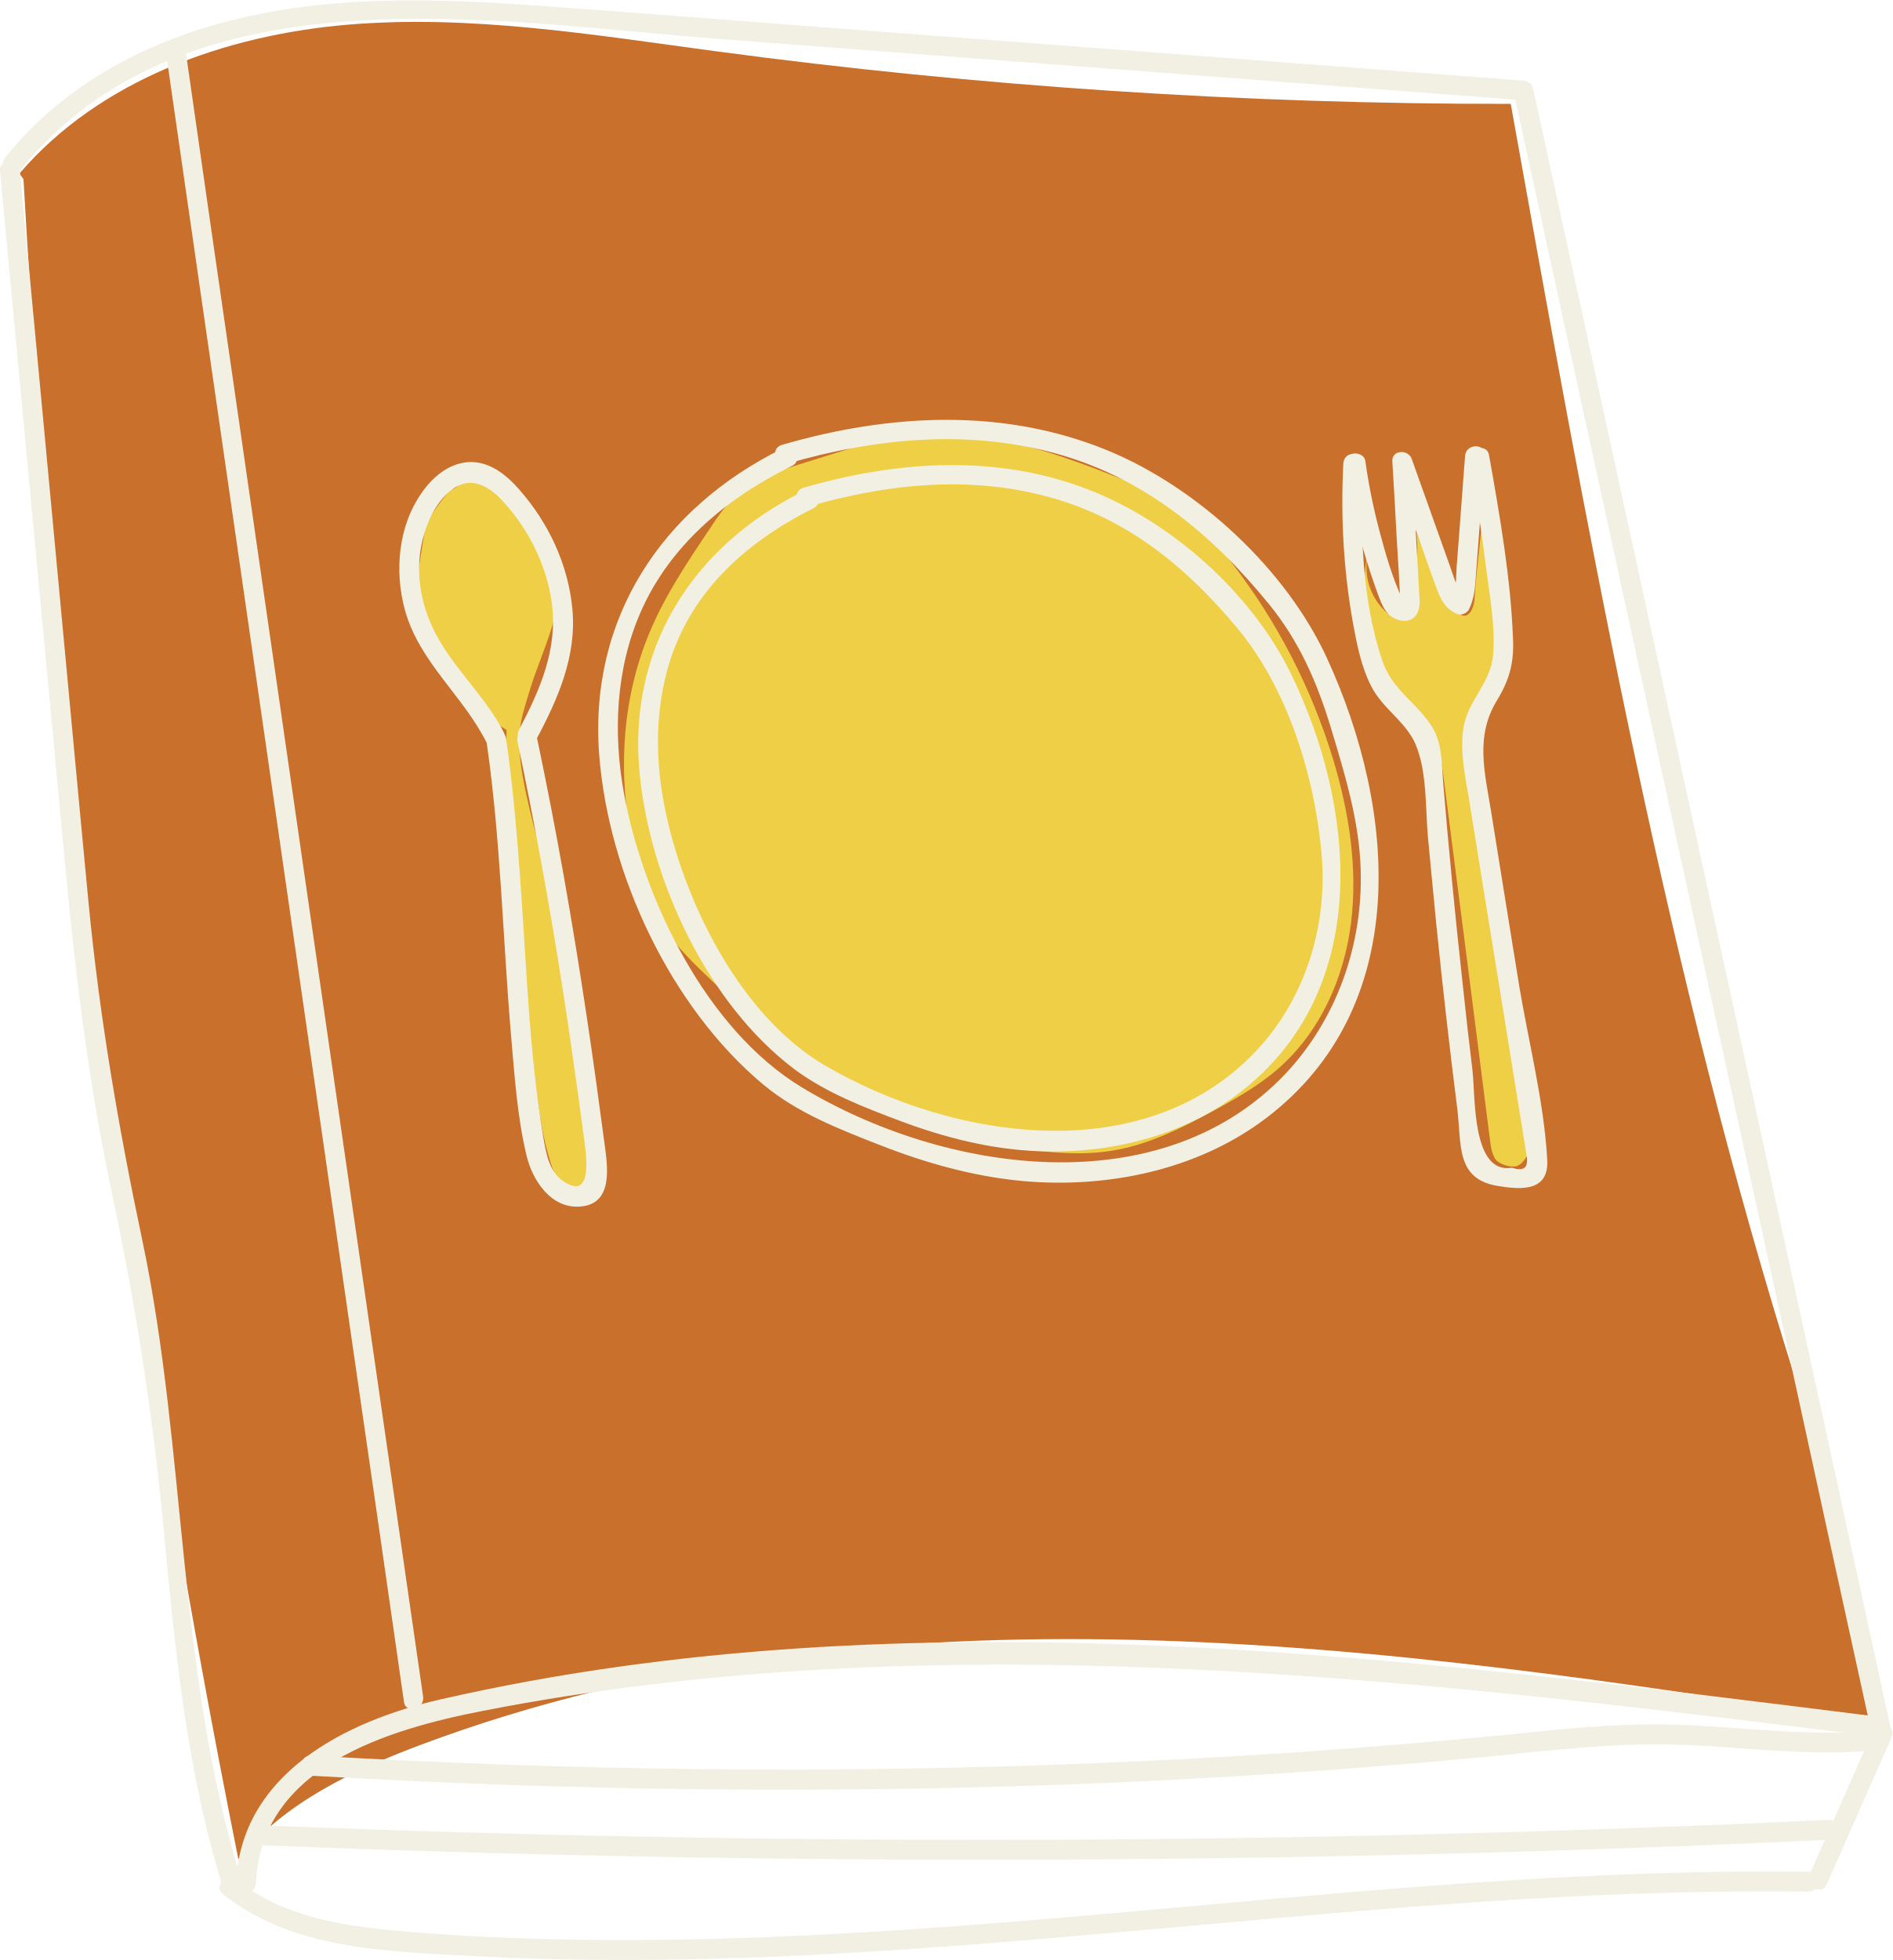
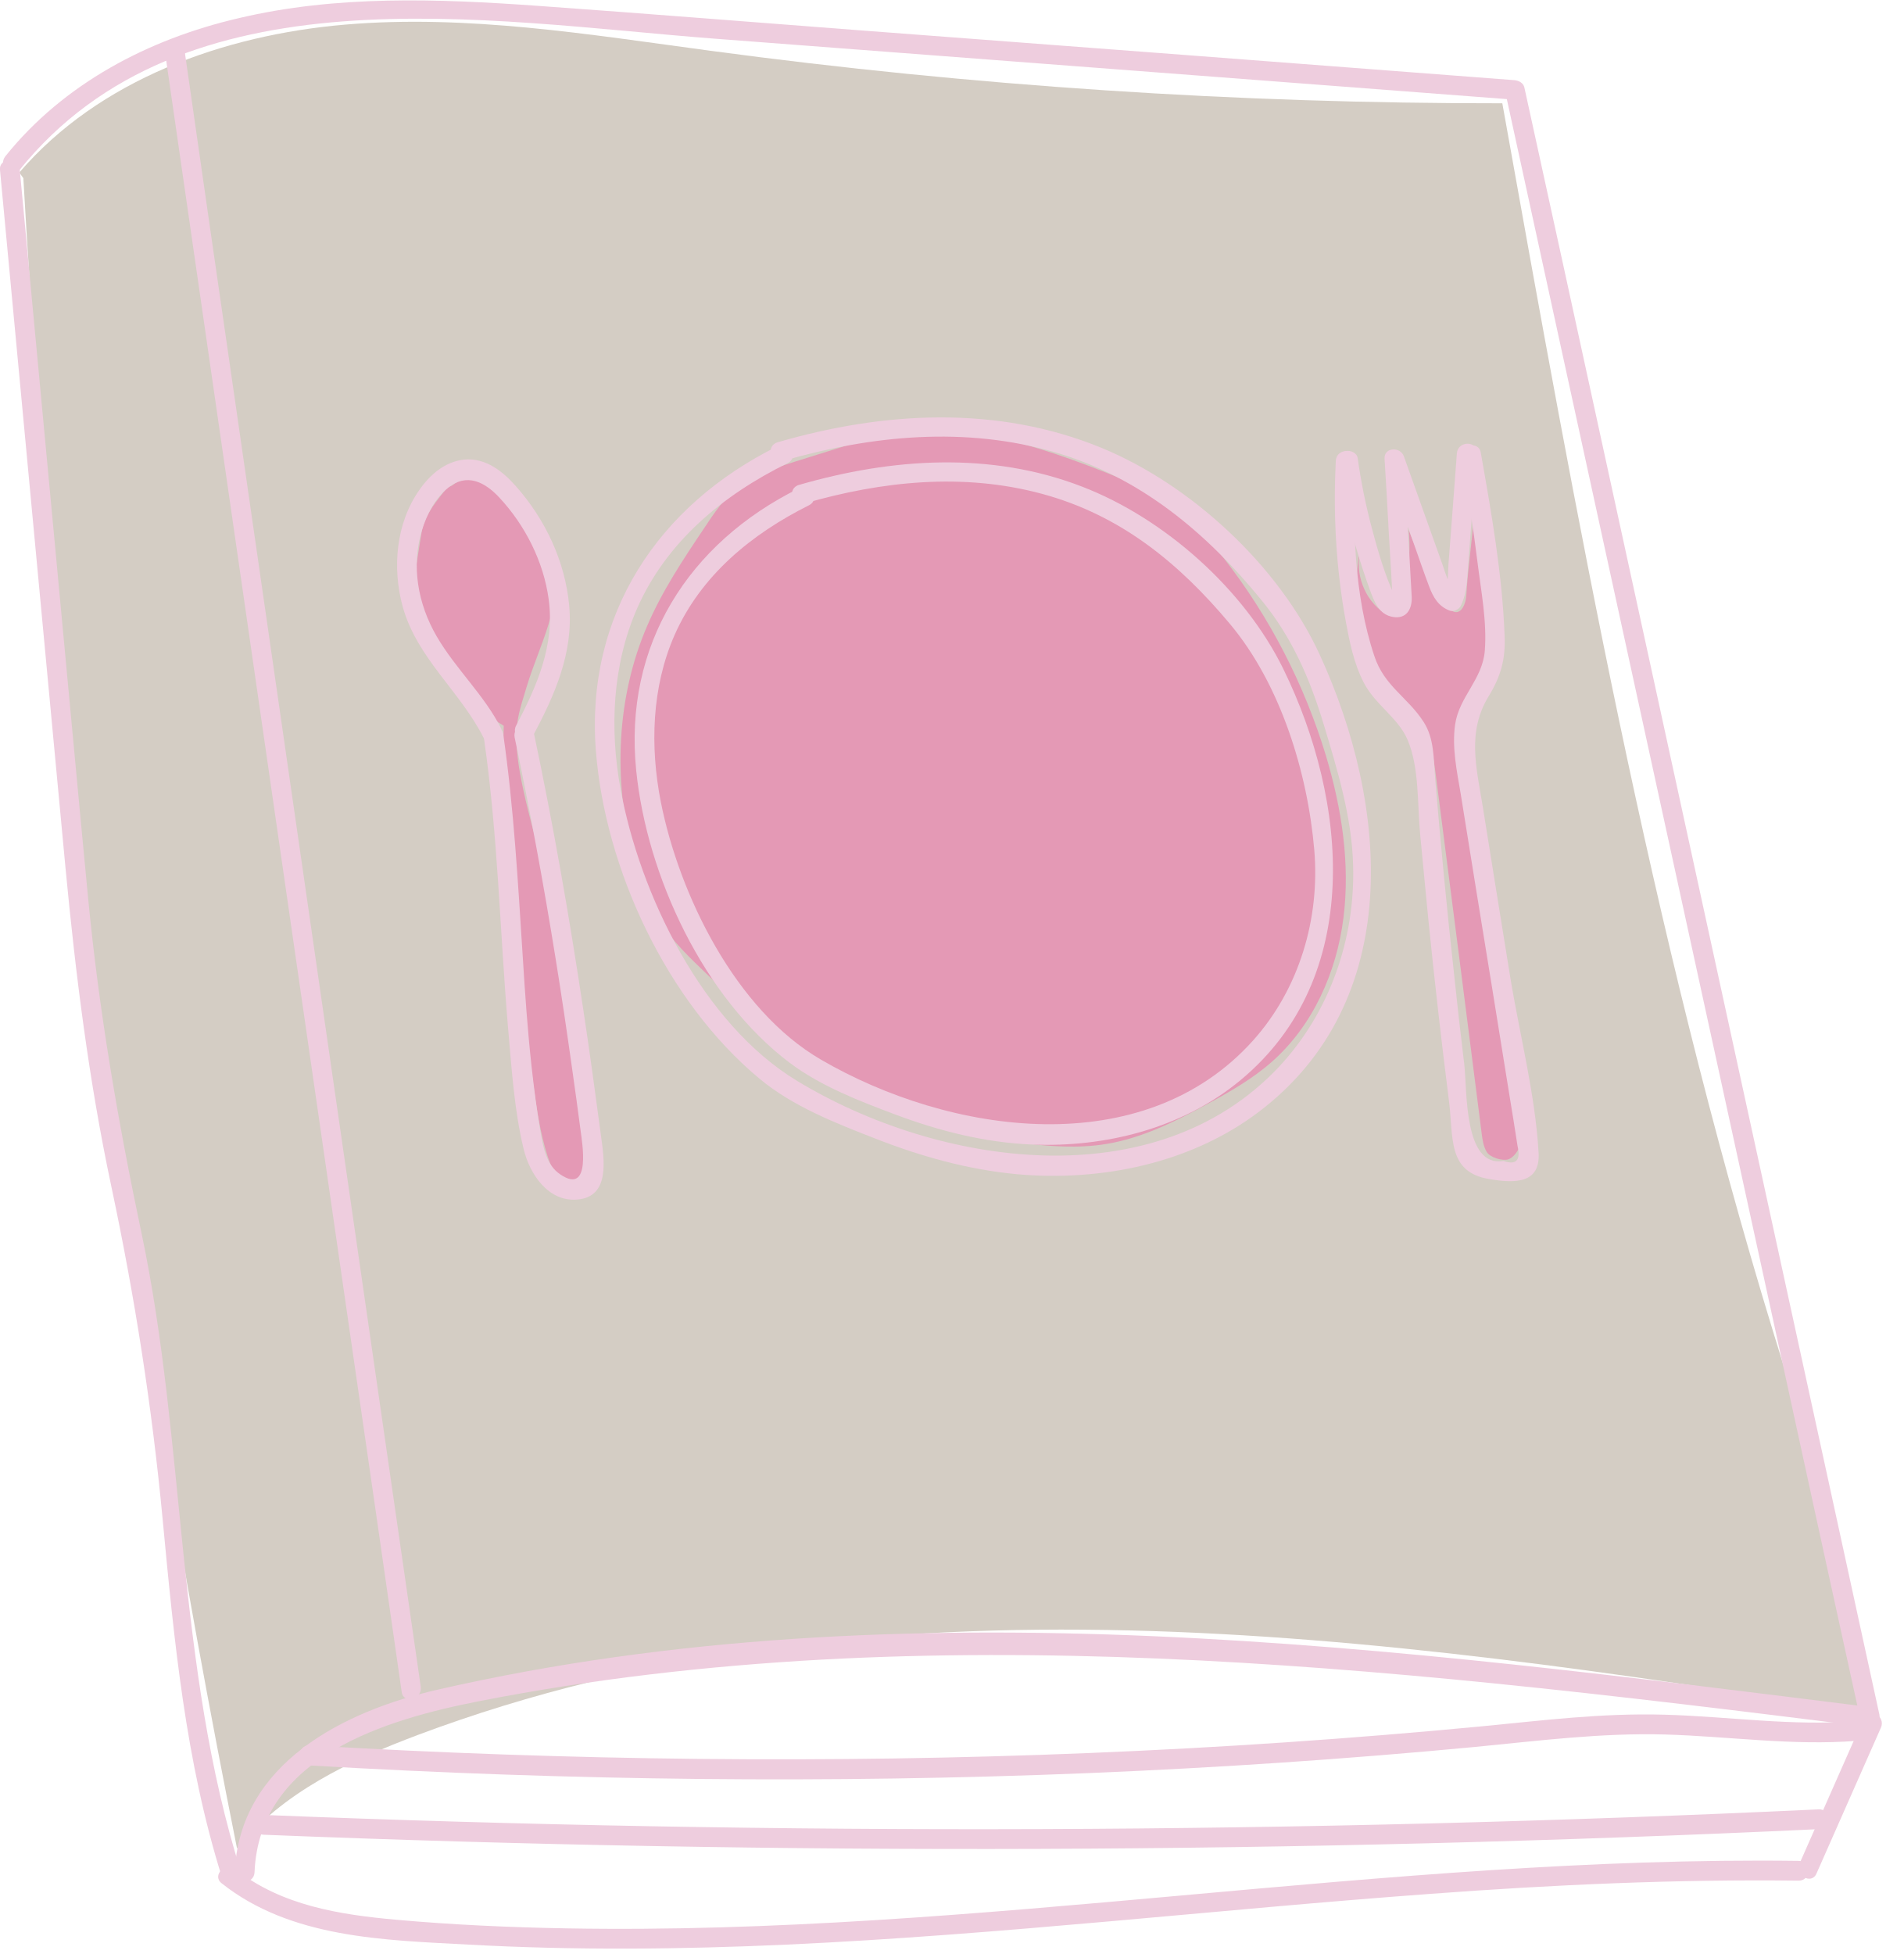
- <svg xmlns="http://www.w3.org/2000/svg" id="Capa_2" data-name="Capa 2" viewBox="0 0 74.16 76.79">
-   <defs>
-     <style>
-       .cls-1 {
-         fill: #f2f0e3;
-       }
- 
-       .cls-1, .cls-2, .cls-3 {
-         stroke-width: 0px;
-       }
- 
-       .cls-2 {
-         fill: #c9702c;
-       }
- 
-       .cls-3 {
-         fill: #efcf45;
-       }
-     </style>
-   </defs>
-   <g id="Dark_Version" data-name="Dark Version">
-     <g>
-       <path class="cls-2" d="M.76,6.8C3.9,3.14,8.8,1.38,13.6.97c4.8-.41,9.62.39,14.39,1.03,10.34,1.39,20.78,2.08,31.21,2.07,2.91,16.26,5.83,32.57,10.66,48.37,1.5,4.92,3.21,9.86,3.41,15-18.93-3.02-38.87-5.8-56.81.93-2.66,1-5.33,2.27-7.12,4.47C5,51.14,2.18,29.12.92,7.02" />
-       <g>
-         <path class="cls-3" d="M53.63,21.49c-.51,2.28.19,4.79,1.79,6.48.22.23.46.45.64.72.35.52.43,1.16.51,1.78.61,4.74,1.22,9.48,1.82,14.22.03.24.07.5.2.71s.59.35.83.29c.42-.12.74-1.01.64-1.44-.91-4.19-1.39-8.37-2.09-12.6-.16-.98.11-2.22.03-3.21-.03-.34-.19-.51-.06-.82.11-.25.28-.47.45-.69.71-.92.66-2.17.6-3.33-.07-1.15-.93-2.82-.84-3.97-.06.98-.32,2.86-.37,3.85-.02.31-.19.72-.48.63-.1-.03-.17-.13-.23-.22-.64-.93-1.16-1.94-1.56-3.01.1,1.04-.04,2.1-.38,3.09-.04.11-.09.23-.2.28-.13.06-.27-.01-.38-.09-.79-.53-1.18-1.58-.93-2.5" />
-         <path class="cls-3" d="M33.41,17.54l-2.11.66c-.79.25-1.6.5-2.24,1.02-.53.42-.92,1-1.29,1.56-.84,1.25-1.68,2.51-2.27,3.89-1.21,2.81-1.33,6.03-.58,8.99.23.91.54,1.82,1.05,2.61.52.82,1.24,1.5,1.94,2.17,1.8,1.71,3.63,3.44,5.81,4.62,2.02,1.09,4.28,1.68,6.56,1.98,1.1.14,2.22.22,3.31.04,1.41-.23,2.71-.88,3.96-1.56.9-.49,1.8-1,2.57-1.68,1.62-1.43,2.55-3.53,2.82-5.67s-.07-4.32-.69-6.39c-.85-2.81-2.22-5.47-4.03-7.79-.6-.76-1.24-1.5-2.03-2.06-.77-.55-1.64-.92-2.51-1.27-1.81-.72-3.67-1.36-5.59-1.62-1.93-.26-3.95-.12-5.73.67" />
-         <path class="cls-1" d="M.76,6.71C7.22-1.32,19.14.83,28.11,1.52c10.53.8,21.06,1.61,31.59,2.41l-.38-.29c3.62,16.6,7.24,33.19,10.86,49.79,1.04,4.78,2.08,9.55,3.13,14.33l.38-.49c-18.53-2.31-37.97-4.91-56.43-.69-3.69.84-7.83,2.9-8.01,7.2-.02.5.76.5.78,0,.19-4.57,5.2-6.03,8.89-6.75,4.44-.87,8.94-1.38,13.45-1.63,8.82-.48,17.66.05,26.44.93,4.97.5,9.92,1.11,14.87,1.73.27.03.42-.27.38-.49-3.62-16.6-7.24-33.19-10.86-49.79-1.04-4.78-2.08-9.55-3.13-14.33-.04-.18-.21-.27-.38-.29-8.62-.66-17.24-1.32-25.87-1.97-4.21-.32-8.42-.66-12.63-.96-3.92-.28-7.94-.43-11.8.49C5.86,1.54,2.51,3.29.21,6.16c-.31.39.24.94.55.55h0Z" />
-         <path class="cls-1" d="M0,6.7c.86,9.16,1.72,18.33,2.58,27.49.4,4.22.92,8.38,1.8,12.53.93,4.37,1.61,8.71,2.03,13.16.45,4.76.9,9.53,2.34,14.11.15.48.9.27.75-.21-2.57-8.13-2.17-16.86-3.92-25.17-.93-4.4-1.68-8.76-2.11-13.24s-.83-8.87-1.25-13.31c-.48-5.12-.96-10.24-1.44-15.36-.05-.49-.83-.5-.78,0H0Z" />
-         <path class="cls-1" d="M6.51,2.11c2.42,16.76,4.84,33.52,7.26,50.28.69,4.76,1.38,9.53,2.06,14.29.07.49.82.28.75-.21-2.42-16.76-4.84-33.52-7.26-50.28-.69-4.76-1.38-9.53-2.06-14.29-.07-.49-.82-.28-.75.21h0Z" />
-         <path class="cls-1" d="M8.73,74.21c2.73,2.17,6.4,2.24,9.73,2.42,4.18.23,8.37.19,12.55,0,8.47-.39,16.9-1.38,25.36-2,4.83-.36,9.67-.58,14.51-.52.5,0,.5-.77,0-.78-16.24-.21-32.32,2.95-48.56,2.66-2.24-.04-4.48-.14-6.71-.34s-4.52-.56-6.33-1.99c-.39-.31-.94.24-.55.55h0Z" />
-         <path class="cls-1" d="M73.45,67.69c-.85,1.92-1.69,3.83-2.54,5.75-.2.45.47.85.67.39.85-1.92,1.69-3.83,2.54-5.75.2-.45-.47-.85-.67-.39h0Z" />
-         <path class="cls-1" d="M12.2,69.57c10.23.6,20.48.72,30.72.3,5.08-.21,10.15-.55,15.21-1.03,2.48-.24,4.97-.56,7.47-.49s5.03.45,7.57.25c.5-.04.5-.82,0-.78-2.53.21-5.04-.18-7.57-.25s-4.82.23-7.23.46c-5.14.49-10.29.84-15.45,1.05-10.24.42-20.49.3-30.72-.3-.5-.03-.5.75,0,.78h0Z" />
-         <path class="cls-1" d="M10.38,72.3c20.42.82,40.87.74,61.29-.22.5-.02.5-.8,0-.78-20.41.96-40.87,1.04-61.29.22-.5-.02-.5.76,0,.78h0Z" />
-         <path class="cls-3" d="M19.55,28.41c-1.13-1.89-2.53-2.54-3.21-4.63-.15-.46.2-2.3.27-2.78.08-.6.47-1.1.84-1.57.09-.12.19-.24.33-.28.11-.04.56-.47.68-.44,1.51.35,3,2.05,3.36,3.55.37,1.51-.6,3.26-1.05,4.75-.13.44-.28.87-.36,1.32-.13.81-.02,1.64.14,2.45.2,1.01.48,2,.75,3,1.04,3.88,1.93,7.84,1.89,11.85,0,.31-.03.66-.28.85-.25.2-.63.12-.87-.09s-.36-.52-.46-.82c-.3-.94-.44-1.92-.57-2.89-.65-4.67-1.3-9.37-1.16-14.08" />
-         <g>
-           <path class="cls-1" d="M19.76,28.73c-.67-1.34-1.8-2.36-2.55-3.65s-1.01-2.79-.58-4.19c.19-.62.52-1.26,1.03-1.67.73-.59,1.44-.23,2.01.38,1.02,1.09,1.75,2.53,1.95,4.01.25,1.81-.46,3.42-1.28,4.98-.24.44.44.84.67.39.85-1.59,1.59-3.26,1.42-5.11-.16-1.75-.94-3.4-2.1-4.71-.52-.59-1.2-1.13-2.04-1.05-.75.08-1.34.59-1.76,1.19-.93,1.32-1.08,3.08-.66,4.61.57,2.05,2.29,3.35,3.21,5.21.22.45.89.06.67-.39h0Z" />
-           <path class="cls-1" d="M19.08,29.16c.54,3.76.62,7.56.94,11.34.14,1.57.24,3.22.61,4.76.23.98.96,2.11,2.12,2.01,1.32-.11,1.05-1.62.93-2.53-.22-1.64-.44-3.28-.69-4.92-.55-3.67-1.19-7.33-1.96-10.97-.1-.49-.85-.28-.75.21.61,2.9,1.15,5.82,1.62,8.75.23,1.42.44,2.85.64,4.27.12.83.23,1.65.34,2.48.05.41.44,2.56-.8,1.72-.57-.38-.68-1.11-.79-1.73-.14-.83-.25-1.67-.34-2.5-.16-1.44-.26-2.89-.35-4.34-.19-2.93-.35-5.87-.77-8.78-.07-.49-.82-.28-.75.21h0Z" />
-           <path class="cls-1" d="M52.64,18.15c-.11,2.12.01,4.24.39,6.33.15.81.32,1.66.7,2.4.45.89,1.36,1.39,1.74,2.28.46,1.09.38,2.51.49,3.69s.22,2.29.33,3.43c.24,2.38.51,4.75.81,7.12.18,1.43-.07,2.78,1.57,3.06,1.04.18,2.03.18,1.96-1.03-.13-2.3-.75-4.67-1.12-6.94s-.72-4.47-1.08-6.7c-.25-1.54-.63-2.94.23-4.35.48-.79.67-1.45.63-2.39-.09-2.41-.52-4.85-.94-7.22-.09-.49-.84-.28-.75.21.24,1.36.45,2.73.62,4.1.14,1.13.38,2.36.29,3.5s-1.01,1.81-1.17,2.91c-.13.91.07,1.84.22,2.73.41,2.55.82,5.1,1.24,7.66.18,1.12.36,2.23.54,3.35.1.64.21,1.28.31,1.91.05.32.1.64.15.96.13.56-.05.76-.55.59-1.58.27-1.43-2.78-1.55-3.82-.14-1.14-.27-2.29-.39-3.44-.29-2.61-.54-5.23-.76-7.85-.06-.75-.03-1.54-.45-2.19-.62-.97-1.55-1.41-1.94-2.59-.81-2.41-.87-5.19-.74-7.71.03-.5-.75-.5-.78,0h0Z" />
-           <path class="cls-1" d="M52.73,18.27c.16,1.12.4,2.23.71,3.32.16.55.34,1.1.54,1.65.17.46.35.97.9,1.07s.77-.32.75-.79c-.03-.6-.07-1.19-.1-1.79-.07-1.21-.14-2.43-.21-3.64l-.76.1c.39,1.1.79,2.2,1.18,3.31.19.54.38,1.09.58,1.62.16.42.36.77.8.94.15.06.37-.04.44-.18.2-.4.24-.82.27-1.26.04-.54.08-1.07.12-1.61.08-1.05.16-2.1.24-3.15.04-.5-.74-.5-.78,0-.07.97-.15,1.94-.22,2.92-.04.48-.07.95-.11,1.43-.03.41,0,.91-.19,1.28l.44-.18c-.13-.05-.2-.24-.24-.36-.09-.23-.17-.47-.25-.71l-.5-1.4c-.34-.95-.68-1.91-1.02-2.86-.14-.39-.79-.36-.76.1.06.99.12,1.99.17,2.98l.09,1.49.04.78c0,.05,0,.3.02.31l.15-.11s-.06-.03-.08-.06c-.39-.84-.65-1.75-.89-2.65s-.43-1.84-.56-2.77c-.03-.21-.29-.32-.48-.27-.22.06-.3.27-.27.48h0Z" />
-           <path class="cls-1" d="M31.7,19.84c3.05-.88,6.25-1.22,9.36-.38s5.41,2.74,7.41,5.13,3.06,5.87,3.32,8.9c.23,2.7-.59,5.48-2.41,7.51-4.34,4.84-11.96,3.71-17.04.75-3.35-1.95-5.57-6.47-6.3-10.15-.43-2.18-.36-4.52.54-6.57,1.04-2.36,3.04-3.99,5.3-5.12.45-.22.06-.89-.39-.67-4.37,2.16-6.92,6.19-6.42,11.12.42,4.16,2.66,8.97,6.06,11.53,1.23.92,2.74,1.5,4.18,2.04,1.71.64,3.49,1.09,5.32,1.17,2.93.13,5.98-.64,8.26-2.54,4.88-4.05,4.22-11.01,1.68-16.2-1.54-3.14-4.68-5.93-7.92-7.18-3.61-1.4-7.51-1.13-11.17-.07-.48.14-.28.89.21.75h0Z" />
-           <path class="cls-1" d="M30.83,18.17c3.52-1.02,7.21-1.38,10.77-.34,3.34.98,5.94,3.16,8.11,5.82,1.2,1.46,1.91,3.1,2.45,4.89s1.11,3.65,1.16,5.54c.09,2.92-.93,5.84-2.94,7.98-4.89,5.18-13.41,3.9-18.96.54-3.74-2.26-6.21-7.36-6.97-11.52-.43-2.36-.32-4.87.65-7.09,1.16-2.65,3.4-4.49,5.94-5.74.45-.22.06-.89-.39-.67-4.72,2.33-7.58,6.65-7.17,11.99.36,4.68,2.8,9.9,6.44,12.93,1.32,1.1,2.99,1.75,4.58,2.37,1.79.7,3.64,1.22,5.56,1.4,3.32.3,6.86-.42,9.55-2.46,5.75-4.36,5.12-12.07,2.4-18-1.6-3.5-5.06-6.7-8.6-8.16-4.11-1.69-8.58-1.44-12.77-.22-.48.14-.28.89.21.75h0Z" />
-         </g>
-       </g>
-     </g>
-   </g>
+ <svg xmlns="http://www.w3.org/2000/svg" width="75" height="77" viewBox="0 0 75 77" fill="none">
+   <path d="M0.76 6.8C3.9 3.14 8.8 1.38 13.6 0.97C18.4 0.56 23.22 1.36 27.99 2C38.33 3.39 48.77 4.08 59.2 4.07C62.11 20.33 65.03 36.64 69.86 52.44C71.36 57.36 73.07 62.3 73.27 67.44C54.34 64.42 34.4 61.64 16.46 68.37C13.8 69.37 11.13 70.64 9.34 72.84C5 51.14 2.18 29.12 0.92 7.02" fill="#D4CDC4" />
+   <path d="M53.63 21.49C53.12 23.77 53.82 26.28 55.42 27.97C55.64 28.2 55.88 28.42 56.06 28.69C56.41 29.21 56.49 29.85 56.57 30.47C57.18 35.21 57.79 39.95 58.39 44.69C58.42 44.93 58.46 45.19 58.59 45.4C58.72 45.61 59.18 45.75 59.42 45.69C59.84 45.57 60.16 44.68 60.06 44.25C59.15 40.06 58.67 35.88 57.97 31.65C57.81 30.67 58.08 29.43 58 28.44C57.97 28.1 57.81 27.93 57.94 27.62C58.05 27.37 58.22 27.15 58.39 26.93C59.1 26.01 59.05 24.76 58.99 23.6C58.92 22.45 58.06 20.78 58.15 19.63C58.09 20.61 57.83 22.49 57.78 23.48C57.76 23.79 57.59 24.2 57.3 24.11C57.2 24.08 57.13 23.98 57.07 23.89C56.43 22.96 55.91 21.95 55.51 20.88C55.61 21.92 55.47 22.98 55.13 23.97C55.09 24.08 55.04 24.2 54.93 24.25C54.8 24.31 54.66 24.24 54.55 24.16C53.76 23.63 53.37 22.58 53.62 21.66" fill="#E499B5" />
+   <path d="M33.41 17.54L31.3 18.2C30.51 18.45 29.7 18.7 29.06 19.22C28.53 19.64 28.14 20.22 27.77 20.78C26.93 22.03 26.09 23.29 25.5 24.67C24.29 27.48 24.17 30.7 24.92 33.66C25.15 34.57 25.46 35.48 25.97 36.27C26.49 37.09 27.21 37.77 27.91 38.44C29.71 40.15 31.54 41.88 33.72 43.06C35.74 44.15 38 44.74 40.28 45.04C41.38 45.18 42.5 45.26 43.59 45.08C45 44.85 46.3 44.2 47.55 43.52C48.45 43.03 49.35 42.52 50.12 41.84C51.74 40.41 52.67 38.31 52.94 36.17C53.21 34.03 52.87 31.85 52.25 29.78C51.4 26.97 50.03 24.31 48.22 21.99C47.62 21.23 46.98 20.49 46.19 19.93C45.42 19.38 44.55 19.01 43.68 18.66C41.87 17.94 40.01 17.3 38.09 17.04C36.16 16.78 34.14 16.92 32.36 17.71" fill="#E499B5" />
+   <path d="M0.76 6.71C7.22 -1.32 19.14 0.83 28.11 1.52C38.64 2.32 49.17 3.13 59.7 3.93L59.32 3.64C62.94 20.24 66.56 36.83 70.18 53.43C71.22 58.21 72.26 62.98 73.31 67.76L73.69 67.27C55.16 64.96 35.72 62.36 17.26 66.58C13.57 67.42 9.43 69.48 9.25 73.78C9.23 74.28 10.01 74.28 10.03 73.78C10.22 69.21 15.23 67.75 18.92 67.03C23.36 66.16 27.86 65.65 32.37 65.4C41.19 64.92 50.03 65.45 58.81 66.33C63.78 66.83 68.73 67.44 73.68 68.06C73.95 68.09 74.1 67.79 74.06 67.57C70.44 50.97 66.82 34.38 63.2 17.78C62.16 13 61.12 8.23 60.07 3.45C60.03 3.27 59.86 3.18 59.69 3.16C51.07 2.5 42.45 1.84 33.82 1.19C29.61 0.87 25.4 0.53 21.19 0.23C17.27 -0.05 13.25 -0.2 9.39 0.72C5.86 1.54 2.51 3.29 0.21 6.16C-0.1 6.55 0.45 7.1 0.76 6.71Z" fill="#EECDDE" />
+   <path d="M0 6.7C0.86 15.86 1.72 25.03 2.58 34.19C2.98 38.41 3.5 42.57 4.38 46.72C5.31 51.09 5.99 55.43 6.41 59.88C6.86 64.64 7.31 69.41 8.75 73.99C8.9 74.47 9.65 74.26 9.5 73.78C6.93 65.65 7.33 56.92 5.58 48.61C4.65 44.21 3.9 39.85 3.47 35.37C3.04 30.89 2.64 26.5 2.22 22.06C1.74 16.94 1.26 11.82 0.78 6.7C0.73 6.21 -0.05 6.2 0 6.7Z" fill="#EECDDE" />
+   <path d="M6.51 2.11C8.93 18.87 11.35 35.63 13.77 52.39C14.46 57.15 15.15 61.92 15.83 66.68C15.9 67.17 16.65 66.96 16.58 66.47C14.16 49.71 11.74 32.95 9.32 16.19C8.63 11.43 7.94 6.66 7.26 1.9C7.19 1.41 6.44 1.62 6.51 2.11Z" fill="#EECDDE" />
+   <path d="M8.73 74.21C11.46 76.38 15.13 76.45 18.46 76.63C22.64 76.86 26.83 76.82 31.01 76.63C39.48 76.24 47.91 75.25 56.37 74.63C61.2 74.27 66.04 74.05 70.88 74.11C71.38 74.11 71.38 73.34 70.88 73.33C54.64 73.12 38.56 76.28 22.32 75.99C20.08 75.95 17.84 75.85 15.61 75.65C13.38 75.45 11.09 75.09 9.28 73.66C8.89 73.35 8.34 73.9 8.73 74.21Z" fill="#EECDDE" />
+   <path d="M73.45 67.69C72.6 69.61 71.76 71.52 70.91 73.44C70.71 73.89 71.38 74.29 71.58 73.83C72.43 71.91 73.27 70 74.12 68.08C74.32 67.63 73.65 67.23 73.45 67.69Z" fill="#EECDDE" />
+   <path d="M12.2 69.57C22.43 70.17 32.68 70.29 42.92 69.87C48 69.66 53.07 69.32 58.13 68.84C60.61 68.6 63.1 68.28 65.6 68.35C68.1 68.42 70.63 68.8 73.17 68.6C73.67 68.56 73.67 67.78 73.17 67.82C70.64 68.03 68.13 67.64 65.6 67.57C63.07 67.5 60.78 67.8 58.37 68.03C53.23 68.52 48.08 68.87 42.92 69.08C32.68 69.5 22.43 69.38 12.2 68.78C11.7 68.75 11.7 69.53 12.2 69.56V69.57Z" fill="#EECDDE" />
+   <path d="M10.38 72.3C30.8 73.12 51.25 73.04 71.67 72.08C72.17 72.06 72.17 71.28 71.67 71.3C51.26 72.26 30.8 72.34 10.38 71.52C9.88 71.5 9.88 72.28 10.38 72.3Z" fill="#EECDDE" />
+   <path d="M19.55 28.41C18.42 26.52 17.02 25.87 16.34 23.78C16.19 23.32 16.54 21.48 16.61 21C16.69 20.4 17.08 19.9 17.45 19.43C17.54 19.31 17.64 19.19 17.78 19.15C17.89 19.11 18.34 18.68 18.46 18.71C19.97 19.06 21.46 20.76 21.82 22.26C22.19 23.77 21.22 25.52 20.77 27.01C20.64 27.45 20.49 27.88 20.41 28.33C20.28 29.14 20.39 29.97 20.55 30.78C20.75 31.79 21.03 32.78 21.3 33.78C22.34 37.66 23.23 41.62 23.19 45.63C23.19 45.94 23.16 46.29 22.91 46.48C22.66 46.68 22.28 46.6 22.04 46.39C21.8 46.18 21.68 45.87 21.58 45.57C21.28 44.63 21.14 43.65 21.01 42.68C20.36 38.01 19.71 33.31 19.85 28.6" fill="#E499B5" />
+   <path d="M19.76 28.73C19.09 27.39 17.96 26.37 17.21 25.08C16.46 23.79 16.2 22.29 16.63 20.89C16.82 20.27 17.15 19.63 17.66 19.22C18.39 18.63 19.1 18.99 19.67 19.6C20.69 20.69 21.42 22.13 21.62 23.61C21.87 25.42 21.16 27.03 20.34 28.59C20.1 29.03 20.78 29.43 21.01 28.98C21.86 27.39 22.6 25.72 22.43 23.87C22.27 22.12 21.49 20.47 20.33 19.16C19.81 18.57 19.13 18.03 18.29 18.11C17.54 18.19 16.95 18.7 16.53 19.3C15.6 20.62 15.45 22.38 15.87 23.91C16.44 25.96 18.16 27.26 19.08 29.12C19.3 29.57 19.97 29.18 19.75 28.73H19.76Z" fill="#EECDDE" />
+   <path d="M19.08 29.16C19.62 32.92 19.7 36.72 20.02 40.5C20.16 42.07 20.26 43.72 20.63 45.26C20.86 46.24 21.59 47.37 22.75 47.27C24.07 47.16 23.8 45.65 23.68 44.74C23.46 43.1 23.24 41.46 22.99 39.82C22.44 36.15 21.8 32.49 21.03 28.85C20.93 28.36 20.18 28.57 20.28 29.06C20.89 31.96 21.43 34.88 21.9 37.81C22.13 39.23 22.34 40.66 22.54 42.08C22.66 42.91 22.77 43.73 22.88 44.56C22.93 44.97 23.32 47.12 22.08 46.28C21.51 45.9 21.4 45.17 21.29 44.55C21.15 43.72 21.04 42.88 20.95 42.05C20.79 40.61 20.69 39.16 20.6 37.71C20.41 34.78 20.25 31.84 19.83 28.93C19.76 28.44 19.01 28.65 19.08 29.14V29.16Z" fill="#EECDDE" />
+   <path d="M52.64 18.15C52.53 20.27 52.65 22.39 53.03 24.48C53.18 25.29 53.35 26.14 53.73 26.88C54.18 27.77 55.09 28.27 55.47 29.16C55.93 30.25 55.85 31.67 55.96 32.85C56.07 34.03 56.18 35.14 56.29 36.28C56.53 38.66 56.8 41.03 57.1 43.4C57.28 44.83 57.03 46.18 58.67 46.46C59.71 46.64 60.7 46.64 60.63 45.43C60.5 43.13 59.88 40.76 59.51 38.49C59.14 36.22 58.79 34.02 58.43 31.79C58.18 30.25 57.8 28.85 58.66 27.44C59.14 26.65 59.33 25.99 59.29 25.05C59.2 22.64 58.77 20.2 58.35 17.83C58.26 17.34 57.51 17.55 57.6 18.04C57.84 19.4 58.05 20.77 58.22 22.14C58.36 23.27 58.6 24.5 58.51 25.64C58.42 26.78 57.5 27.45 57.34 28.55C57.21 29.46 57.41 30.39 57.56 31.28C57.97 33.83 58.38 36.38 58.8 38.94C58.98 40.06 59.16 41.17 59.34 42.29C59.44 42.93 59.55 43.57 59.65 44.2C59.7 44.52 59.75 44.84 59.8 45.16C59.93 45.72 59.75 45.92 59.25 45.75C57.67 46.02 57.82 42.97 57.7 41.93C57.56 40.79 57.43 39.64 57.31 38.49C57.02 35.88 56.77 33.26 56.55 30.64C56.49 29.89 56.52 29.1 56.1 28.45C55.48 27.48 54.55 27.04 54.16 25.86C53.35 23.45 53.29 20.67 53.42 18.15C53.45 17.65 52.67 17.65 52.64 18.15Z" fill="#EECDDE" />
+   <path d="M52.73 18.27C52.89 19.39 53.13 20.5 53.44 21.59C53.6 22.14 53.78 22.69 53.98 23.24C54.15 23.7 54.33 24.21 54.88 24.31C55.43 24.41 55.65 23.99 55.63 23.52C55.6 22.92 55.56 22.33 55.53 21.73C55.46 20.52 55.39 19.3 55.32 18.09L54.56 18.19C54.95 19.29 55.35 20.39 55.74 21.5C55.93 22.04 56.12 22.59 56.32 23.12C56.48 23.54 56.68 23.89 57.12 24.06C57.27 24.12 57.49 24.02 57.56 23.88C57.76 23.48 57.8 23.06 57.83 22.62C57.87 22.08 57.91 21.55 57.95 21.01C58.03 19.96 58.11 18.91 58.19 17.86C58.23 17.36 57.45 17.36 57.41 17.86C57.34 18.83 57.26 19.8 57.19 20.78C57.15 21.26 57.12 21.73 57.08 22.21C57.05 22.62 57.08 23.12 56.89 23.49L57.33 23.31C57.2 23.26 57.13 23.07 57.09 22.95C57 22.72 56.92 22.48 56.84 22.24L56.34 20.84C56 19.89 55.66 18.93 55.32 17.98C55.18 17.59 54.53 17.62 54.56 18.08C54.62 19.07 54.68 20.07 54.73 21.06L54.82 22.55L54.86 23.33C54.86 23.38 54.86 23.63 54.88 23.64L55.03 23.53C55.03 23.53 54.97 23.5 54.95 23.47C54.56 22.63 54.3 21.72 54.06 20.82C53.82 19.92 53.63 18.98 53.5 18.05C53.47 17.84 53.21 17.73 53.02 17.78C52.8 17.84 52.72 18.05 52.75 18.26L52.73 18.27Z" fill="#EECDDE" />
+   <path d="M31.7 19.84C34.75 18.96 37.95 18.62 41.06 19.46C44.17 20.3 46.47 22.2 48.47 24.59C50.47 26.98 51.53 30.46 51.79 33.49C52.02 36.19 51.2 38.97 49.38 41C45.04 45.84 37.42 44.71 32.34 41.75C28.99 39.8 26.77 35.28 26.04 31.6C25.61 29.42 25.68 27.08 26.58 25.03C27.62 22.67 29.62 21.04 31.88 19.91C32.33 19.69 31.94 19.02 31.49 19.24C27.12 21.4 24.57 25.43 25.07 30.36C25.49 34.52 27.73 39.33 31.13 41.89C32.36 42.81 33.87 43.39 35.31 43.93C37.02 44.57 38.8 45.02 40.63 45.1C43.56 45.23 46.61 44.46 48.89 42.56C53.77 38.51 53.11 31.55 50.57 26.36C49.03 23.22 45.89 20.43 42.65 19.18C39.04 17.78 35.14 18.05 31.48 19.11C31 19.25 31.2 20 31.69 19.86L31.7 19.84Z" fill="#EECDDE" />
+   <path d="M30.83 18.17C34.35 17.15 38.04 16.79 41.6 17.83C44.94 18.81 47.54 20.99 49.71 23.65C50.91 25.11 51.62 26.75 52.16 28.54C52.7 30.33 53.27 32.19 53.32 34.08C53.41 37 52.39 39.92 50.38 42.06C45.49 47.24 36.97 45.96 31.42 42.6C27.68 40.34 25.21 35.24 24.45 31.08C24.02 28.72 24.13 26.21 25.1 23.99C26.26 21.34 28.5 19.5 31.04 18.25C31.49 18.03 31.1 17.36 30.65 17.58C25.93 19.91 23.07 24.23 23.48 29.57C23.84 34.25 26.28 39.47 29.92 42.5C31.24 43.6 32.91 44.25 34.5 44.87C36.29 45.57 38.14 46.09 40.06 46.27C43.38 46.57 46.92 45.85 49.61 43.81C55.36 39.45 54.73 31.74 52.01 25.81C50.41 22.31 46.95 19.11 43.41 17.65C39.3 15.96 34.83 16.21 30.64 17.43C30.16 17.57 30.36 18.32 30.85 18.18L30.83 18.17Z" fill="#EECDDE" />
</svg>
